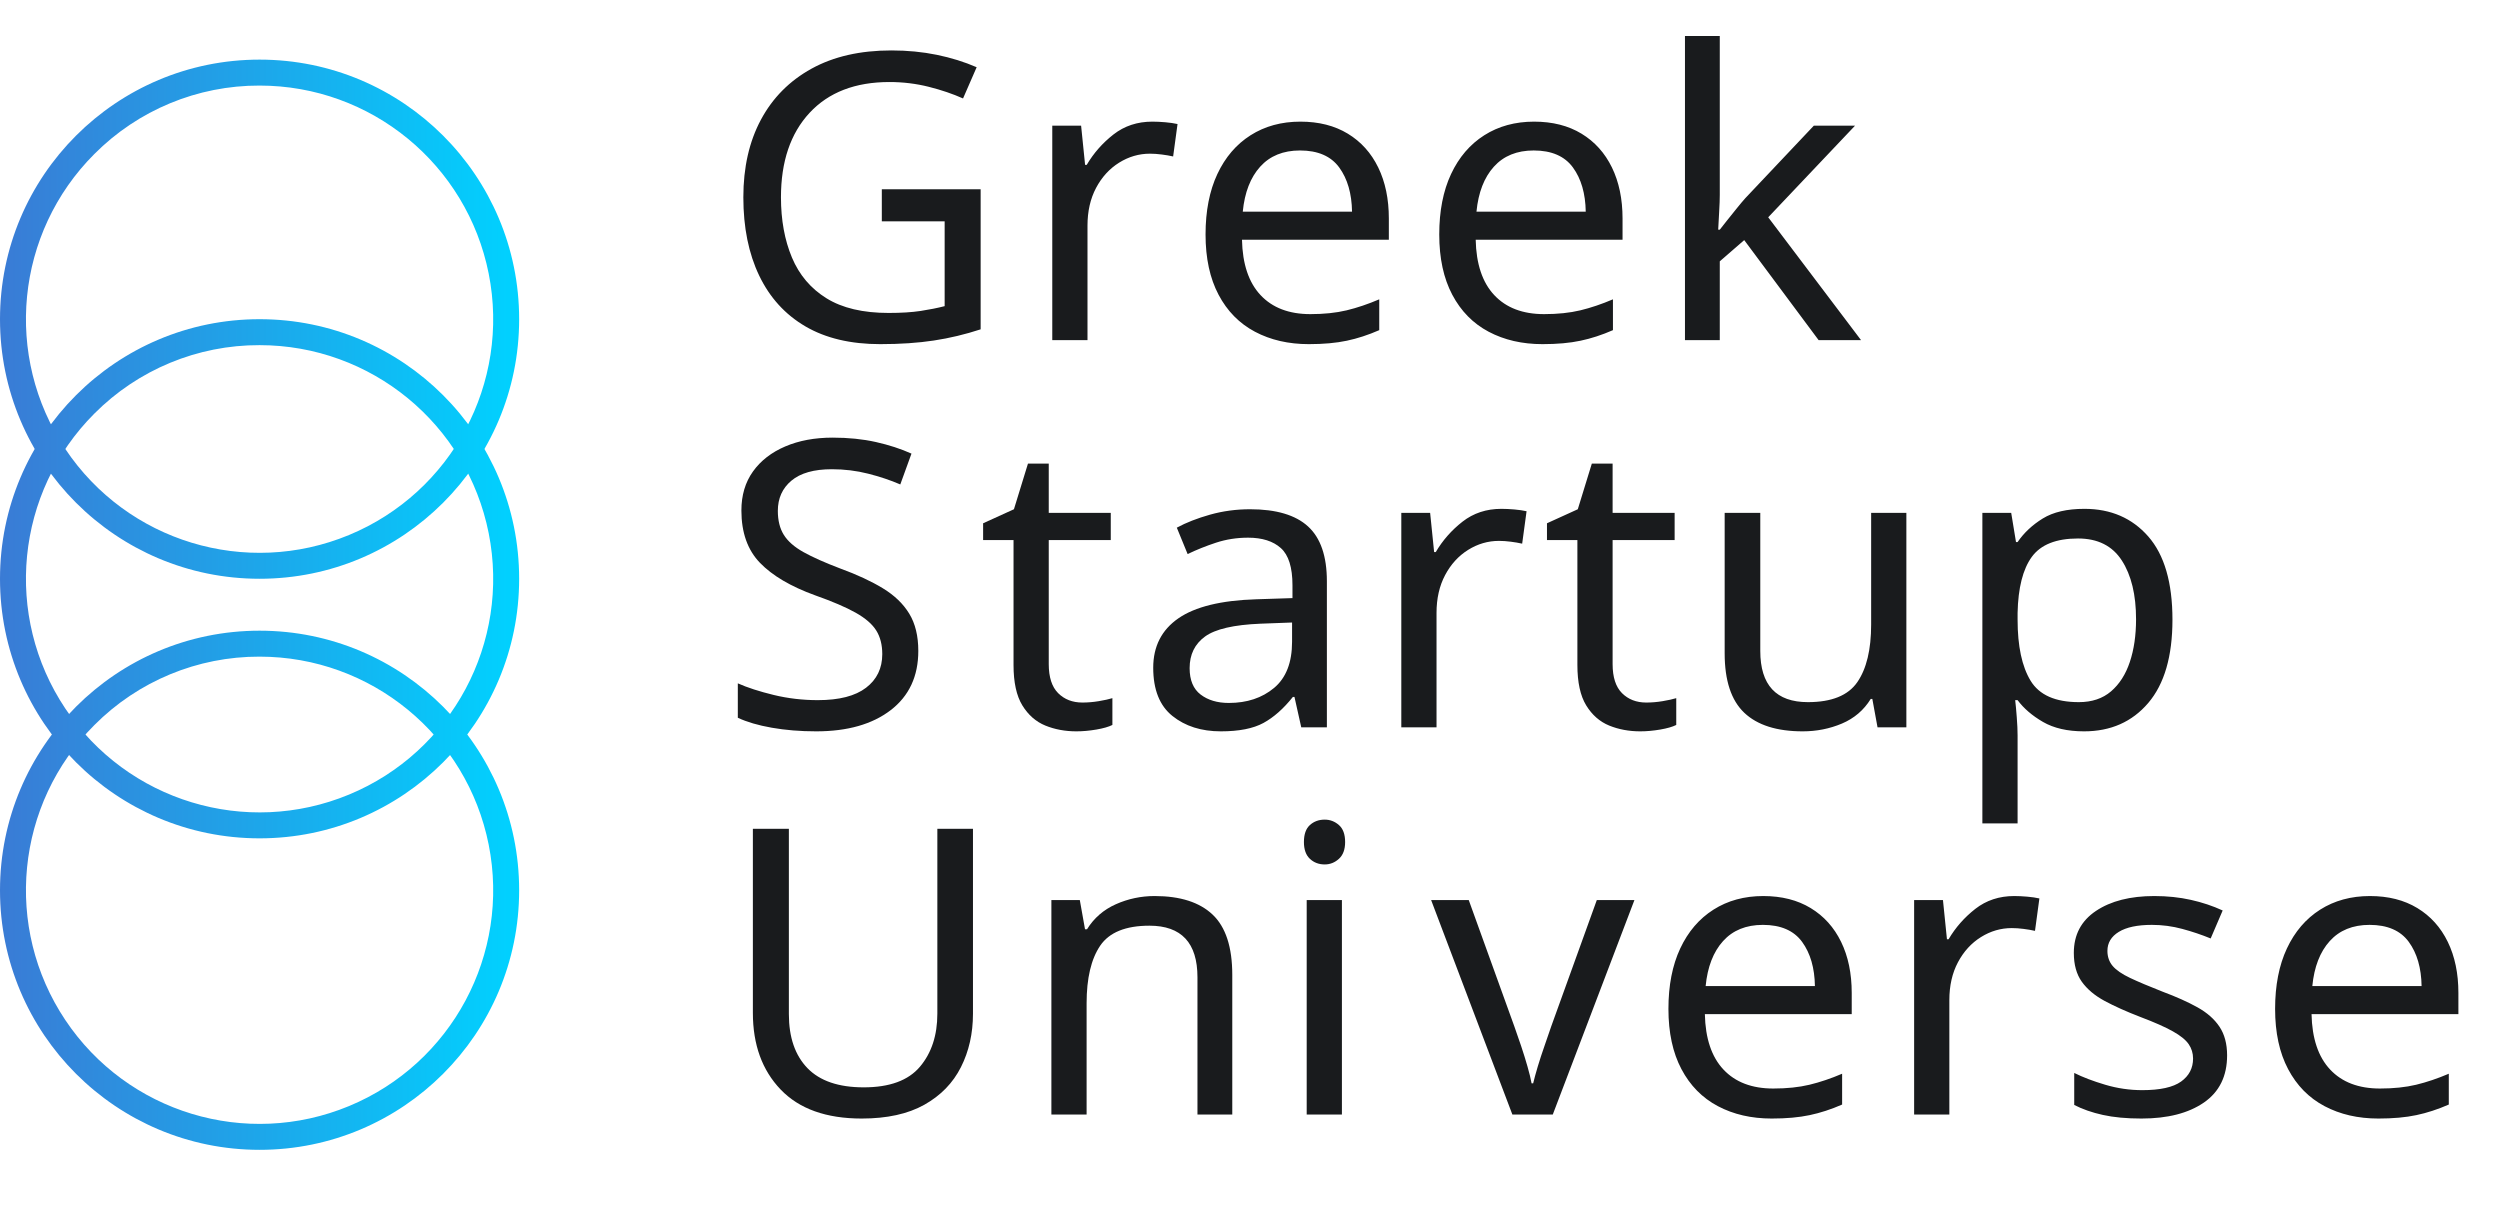
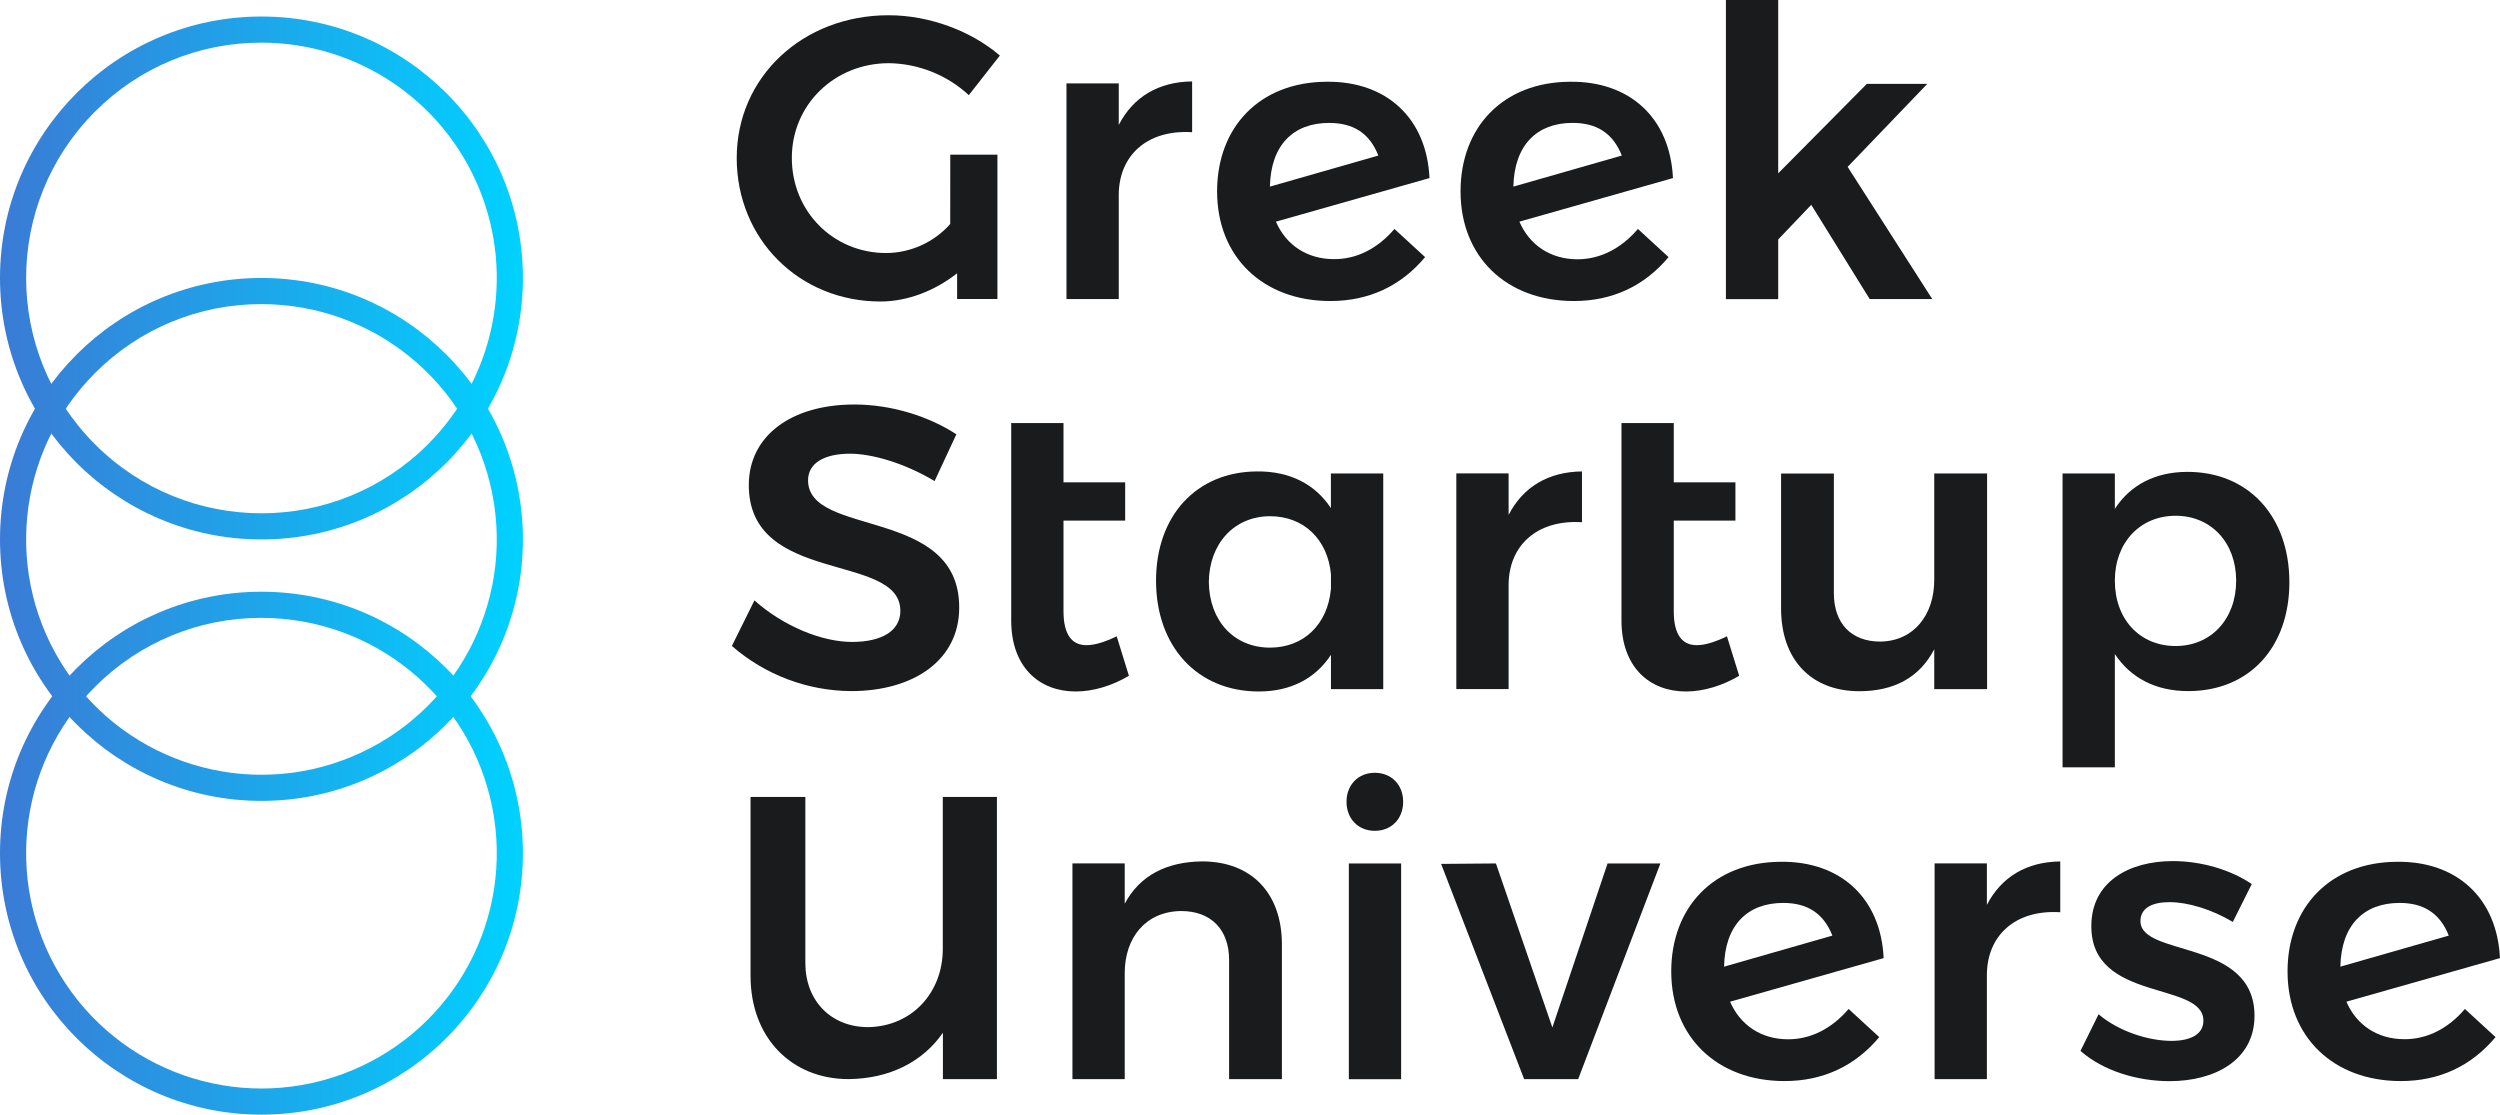
- <svg xmlns="http://www.w3.org/2000/svg" xmlns:xlink="http://www.w3.org/1999/xlink" viewBox="0 0 1155.73 568.9">
+ <svg xmlns="http://www.w3.org/2000/svg" xmlns:xlink="http://www.w3.org/1999/xlink" viewBox="0 0 1147.41 511.58">
  <defs>
-     <style>.cls-1{fill:url(#linear-gradient);}.cls-2{fill:url(#linear-gradient-2);}.cls-3{fill:url(#linear-gradient-3);}.cls-4{font-size:185px;fill:#191b1d;font-family:MontserratAlternates-Medium, Montserrat Alternates;letter-spacing:0.02em;}.cls-5{letter-spacing:0.02em;}.cls-6{letter-spacing:0.02em;}.cls-7{letter-spacing:0em;}</style>
-     <linearGradient id="linear-gradient" y1="147.56" x2="240" y2="147.56" gradientUnits="userSpaceOnUse">
+     <style>.cls-1{fill:url(#linear-gradient);}.cls-2{fill:url(#linear-gradient-2);}.cls-3{fill:url(#linear-gradient-3);}.cls-4{fill:#191b1d;}</style>
+     <linearGradient id="linear-gradient" y1="127.58" x2="240" y2="127.58" gradientUnits="userSpaceOnUse">
      <stop offset="0" stop-color="#3a7bd5" />
      <stop offset="1" stop-color="#00d2ff" />
    </linearGradient>
-     <linearGradient id="linear-gradient-2" y1="411.56" y2="411.56" xlink:href="#linear-gradient" />
-     <linearGradient id="linear-gradient-3" y1="267.56" y2="267.56" xlink:href="#linear-gradient" />
+     <linearGradient id="linear-gradient-2" y1="391.58" y2="391.58" xlink:href="#linear-gradient" />
+     <linearGradient id="linear-gradient-3" y1="247.58" y2="247.58" xlink:href="#linear-gradient" />
  </defs>
  <g id="Layer_2" data-name="Layer 2">
    <g id="Layer_1-2" data-name="Layer 1">
-       <path class="cls-1" d="M120,39.56A108,108,0,1,1,43.63,71.19,107.29,107.29,0,0,1,120,39.56m0-12a120,120,0,1,0,120,120,120,120,0,0,0-120-120Z" />
-       <path class="cls-2" d="M120,303.56a108,108,0,1,1-76.37,31.63A107.29,107.29,0,0,1,120,303.56m0-12a120,120,0,1,0,120,120,120,120,0,0,0-120-120Z" />
-       <path class="cls-3" d="M120,159.56a108,108,0,1,1-76.37,31.63A107.29,107.29,0,0,1,120,159.56m0-12a120,120,0,1,0,120,120,120,120,0,0,0-120-120Z" />
-       <text class="cls-4" transform="translate(332.36 157.25)">Greek<tspan x="-0.71" y="179">S</tspan>
-         <tspan class="cls-5" x="119.17" y="179">t</tspan>
-         <tspan class="cls-6" x="192.25" y="179">artup </tspan>
-         <tspan x="-0.97" y="358">Uni</tspan>
-         <tspan class="cls-7" x="329.24" y="358">v</tspan>
-         <tspan x="428.77" y="358">erse</tspan>
-       </text>
+       <path class="cls-1" d="M120,19.58a108,108,0,0,1,76.37,184.37A108,108,0,1,1,43.63,51.21,107.29,107.29,0,0,1,120,19.58m0-12a120,120,0,1,0,120,120,120,120,0,0,0-120-120Z" />
+       <path class="cls-2" d="M120,283.58a108,108,0,1,1-76.37,31.63A107.29,107.29,0,0,1,120,283.58m0-12a120,120,0,1,0,120,120,120,120,0,0,0-120-120Z" />
+       <path class="cls-3" d="M120,139.58a108,108,0,1,1-76.37,31.63A107.29,107.29,0,0,1,120,139.58m0-12a120,120,0,1,0,120,120,120,120,0,0,0-120-120Z" />
+       <path class="cls-4" d="M436.14,71h21.64v66.23h-18.5V125.43c-10.17,8-22.75,12.95-35.15,12.95-37.37,0-66-28.67-66-65.86S368.43,7,407.84,7c18.68,0,37.92,7.21,51.06,18.5L444.65,43.66A55.15,55.15,0,0,0,408,29c-25,0-44.58,19.05-44.58,43.47,0,24.6,19.05,43.66,43.29,43.66a39.61,39.61,0,0,0,29.41-13.32Z" />
+       <path class="cls-4" d="M547.14,37.37V60.68c-20.9-1.29-33.67,10.91-33.67,28.86v47.73h-24v-99h24V57.35C520.13,44.4,531.79,37.55,547.14,37.37Z" />
+       <path class="cls-4" d="M640,105.08,654.07,118c-11.29,13.5-26.08,20.16-43.47,20.16-30.89,0-52-20.16-52-50.32,0-29.41,19.42-50.13,50.13-50.32,27.56-.37,46.06,16.65,47.36,44.21l-70.48,20c4.63,10.73,14.25,17.2,26.64,17.2C622.62,119,632.24,114.14,640,105.08ZM582.85,85.65l49.76-14.25C628.54,61,621,56.42,610,56.42,593.58,56.42,583.22,66.6,582.85,85.65Z" />
+       <path class="cls-4" d="M751.75,105.08,765.81,118c-11.29,13.5-26.08,20.16-43.47,20.16-30.89,0-52-20.16-52-50.32,0-29.41,19.42-50.13,50.13-50.32,27.56-.37,46.06,16.65,47.36,44.21l-70.48,20C702,112.48,711.61,119,724,119,734.36,119,744,114.14,751.75,105.08ZM694.59,85.65l49.76-14.25c-4.07-10.36-11.66-15-22.57-15C705.32,56.42,695,66.6,694.59,85.65Z" />
+       <path class="cls-4" d="M831.3,94l-15.17,15.91v27.38h-24V0h24V79.55l40.7-41.07h27.75L848,76.59l38.85,60.68H858.13Z" />
+       <path class="cls-4" d="M390.11,208.23c-11.66,0-19.24,4.26-19.24,12.21,0,26.27,69.56,12,69.37,58.46,0,24.23-21.09,38.29-49.58,38.29a84.11,84.11,0,0,1-54.76-20.72l10.36-20.9c13.32,11.84,30.89,19.05,44.77,19.05s22.2-5.18,22.2-14.25c0-27-69.56-11.65-69.56-57.72,0-22.57,19.42-37,48.47-37,17.2,0,34.41,5.55,46.8,13.69l-10,21.46C415.09,212.48,400.1,208.23,390.11,208.23Z" />
+       <path class="cls-4" d="M518.13,310.16c-7.77,4.62-16.46,7.21-24.42,7.21-16.65,0-29.6-11.1-29.6-32.56V194.17h24v27.2h28.3v17.57h-28.3v41.63c0,10.73,3.89,15.54,10.54,15.54,3.89,0,8.51-1.48,13.88-4.07Z" />
+       <path class="cls-4" d="M634.86,217.29v99h-24V300.54c-7,10.73-18.31,16.83-33.11,16.83-28.3,0-47.17-20.72-47.17-50.87,0-29.78,18.5-49.95,46.25-50.13,15.17-.19,26.82,5.92,34,16.83V217.29Zm-24,53.28v-7c-1.48-15.91-12.39-26.64-27.93-26.64-16.46,0-27.94,12.58-28.12,30.16.18,17.76,11.47,30.15,28.12,30.15C598.42,297.21,609.33,286.48,610.81,270.57Z" />
+       <path class="cls-4" d="M726.07,216.37v23.31c-20.91-1.29-33.67,10.92-33.67,28.86v47.73h-24v-99h24v19.05C699.06,223.4,710.71,216.55,726.07,216.37Z" />
+       <path class="cls-4" d="M798.22,310.16c-7.77,4.62-16.46,7.21-24.42,7.21-16.65,0-29.6-11.1-29.6-32.56V194.17h24v27.2h28.3v17.57h-28.3v41.63c0,10.73,3.88,15.54,10.54,15.54,3.88,0,8.51-1.48,13.87-4.07Z" />
+       <path class="cls-4" d="M912,217.29v99H887.75V298c-6.84,13.13-18.68,19.24-34.41,19.24-22.2,0-35.89-14.61-35.89-37.92v-62h24.23v54.94c0,13.88,8,22.2,21.28,22.2,15.54-.18,24.79-12.39,24.79-28.3V217.29Z" />
+       <path class="cls-4" d="M1050.74,267.24c0,29.78-18.31,49.95-46.43,49.95-15,0-26.45-6.1-33.67-17v52h-24V217.29h24v16.28c7-10.91,18.5-17,33.3-17C1031.87,216.55,1050.74,236.9,1050.74,267.24Zm-24.42-.74c0-17.39-11.47-29.78-27.75-29.78-16.46,0-27.93,12.39-27.93,29.78,0,17.76,11.47,30,27.93,30C1014.85,296.47,1026.32,284.08,1026.32,266.5Z" />
+       <path class="cls-4" d="M457.55,365.77v129.5H432.76V474c-9.25,13.32-24.42,21.09-43.29,21.27-26.27,0-45-19.05-45-47.36V365.77h25.16V442c0,17.39,11.84,29.42,28.86,29.42,20.16-.37,34.22-15.91,34.22-35.89V365.77Z" />
+       <path class="cls-4" d="M588.35,433.48v61.79H564.11V440.51c0-13.87-8.32-22.38-22-22.38-16.28.18-25.9,12.21-25.9,28.49v48.65h-24v-99h24v18.5c7-13.13,19.42-19.24,35.52-19.42C574.47,395.37,588.35,410,588.35,433.48Z" />
+       <path class="cls-4" d="M644,368c0,7.77-5.37,13.32-13,13.32s-13-5.55-13-13.32,5.37-13.32,13-13.32S644,360.22,644,368Zm-.93,28.3v99h-24v-99Z" />
+       <path class="cls-4" d="M686.58,396.29l25.9,75.29,25.34-75.29h24.24l-37.74,99H699.53l-38.11-98.79Z" />
+       <path class="cls-4" d="M848.45,463.08,862.51,476c-11.29,13.5-26.08,20.17-43.47,20.17-30.89,0-52-20.17-52-50.32,0-29.41,19.42-50.13,50.13-50.32,27.56-.37,46.06,16.65,47.36,44.21l-70.48,20C798.69,470.48,808.31,477,820.7,477,831.06,477,840.68,472.14,848.45,463.08Zm-57.16-19.42L841,429.41c-4.07-10.36-11.66-15-22.57-15C802,414.42,791.66,424.6,791.29,443.65Z" />
+       <path class="cls-4" d="M945.58,395.37v23.31c-20.91-1.29-33.67,10.92-33.67,28.86v47.73h-24v-99h24v19.05C918.57,402.4,930.22,395.55,945.58,395.37Z" />
+       <path class="cls-4" d="M995.71,414.05c-7.77,0-13.32,2.59-13.32,8.69,0,16.65,52.35,8,52.35,43.47,0,20.17-17.95,30-39,30-15,0-30.52-4.81-40.88-13.87l8.32-16.83c9.07,7.77,22.75,12.21,33.49,12.21,8.32,0,14.61-2.77,14.61-9.25,0-18.32-51.61-8.33-51.43-43.47,0-20.35,17.39-29.79,37.37-29.79,13,0,26.45,3.88,36.26,10.54l-8.7,17.39C1015.13,417.38,1004.22,414.05,995.71,414.05Z" />
+       <path class="cls-4" d="M1131.31,463.08,1145.37,476c-11.29,13.5-26.08,20.17-43.47,20.17-30.89,0-52-20.17-52-50.32,0-29.41,19.42-50.13,50.13-50.32,27.56-.37,46.06,16.65,47.36,44.21l-70.48,20c4.63,10.73,14.25,17.21,26.64,17.21C1113.92,477,1123.54,472.14,1131.31,463.08Zm-57.17-19.42,49.76-14.25c-4.07-10.36-11.66-15-22.57-15C1084.88,414.42,1074.52,424.6,1074.15,443.65Z" />
    </g>
  </g>
</svg>
